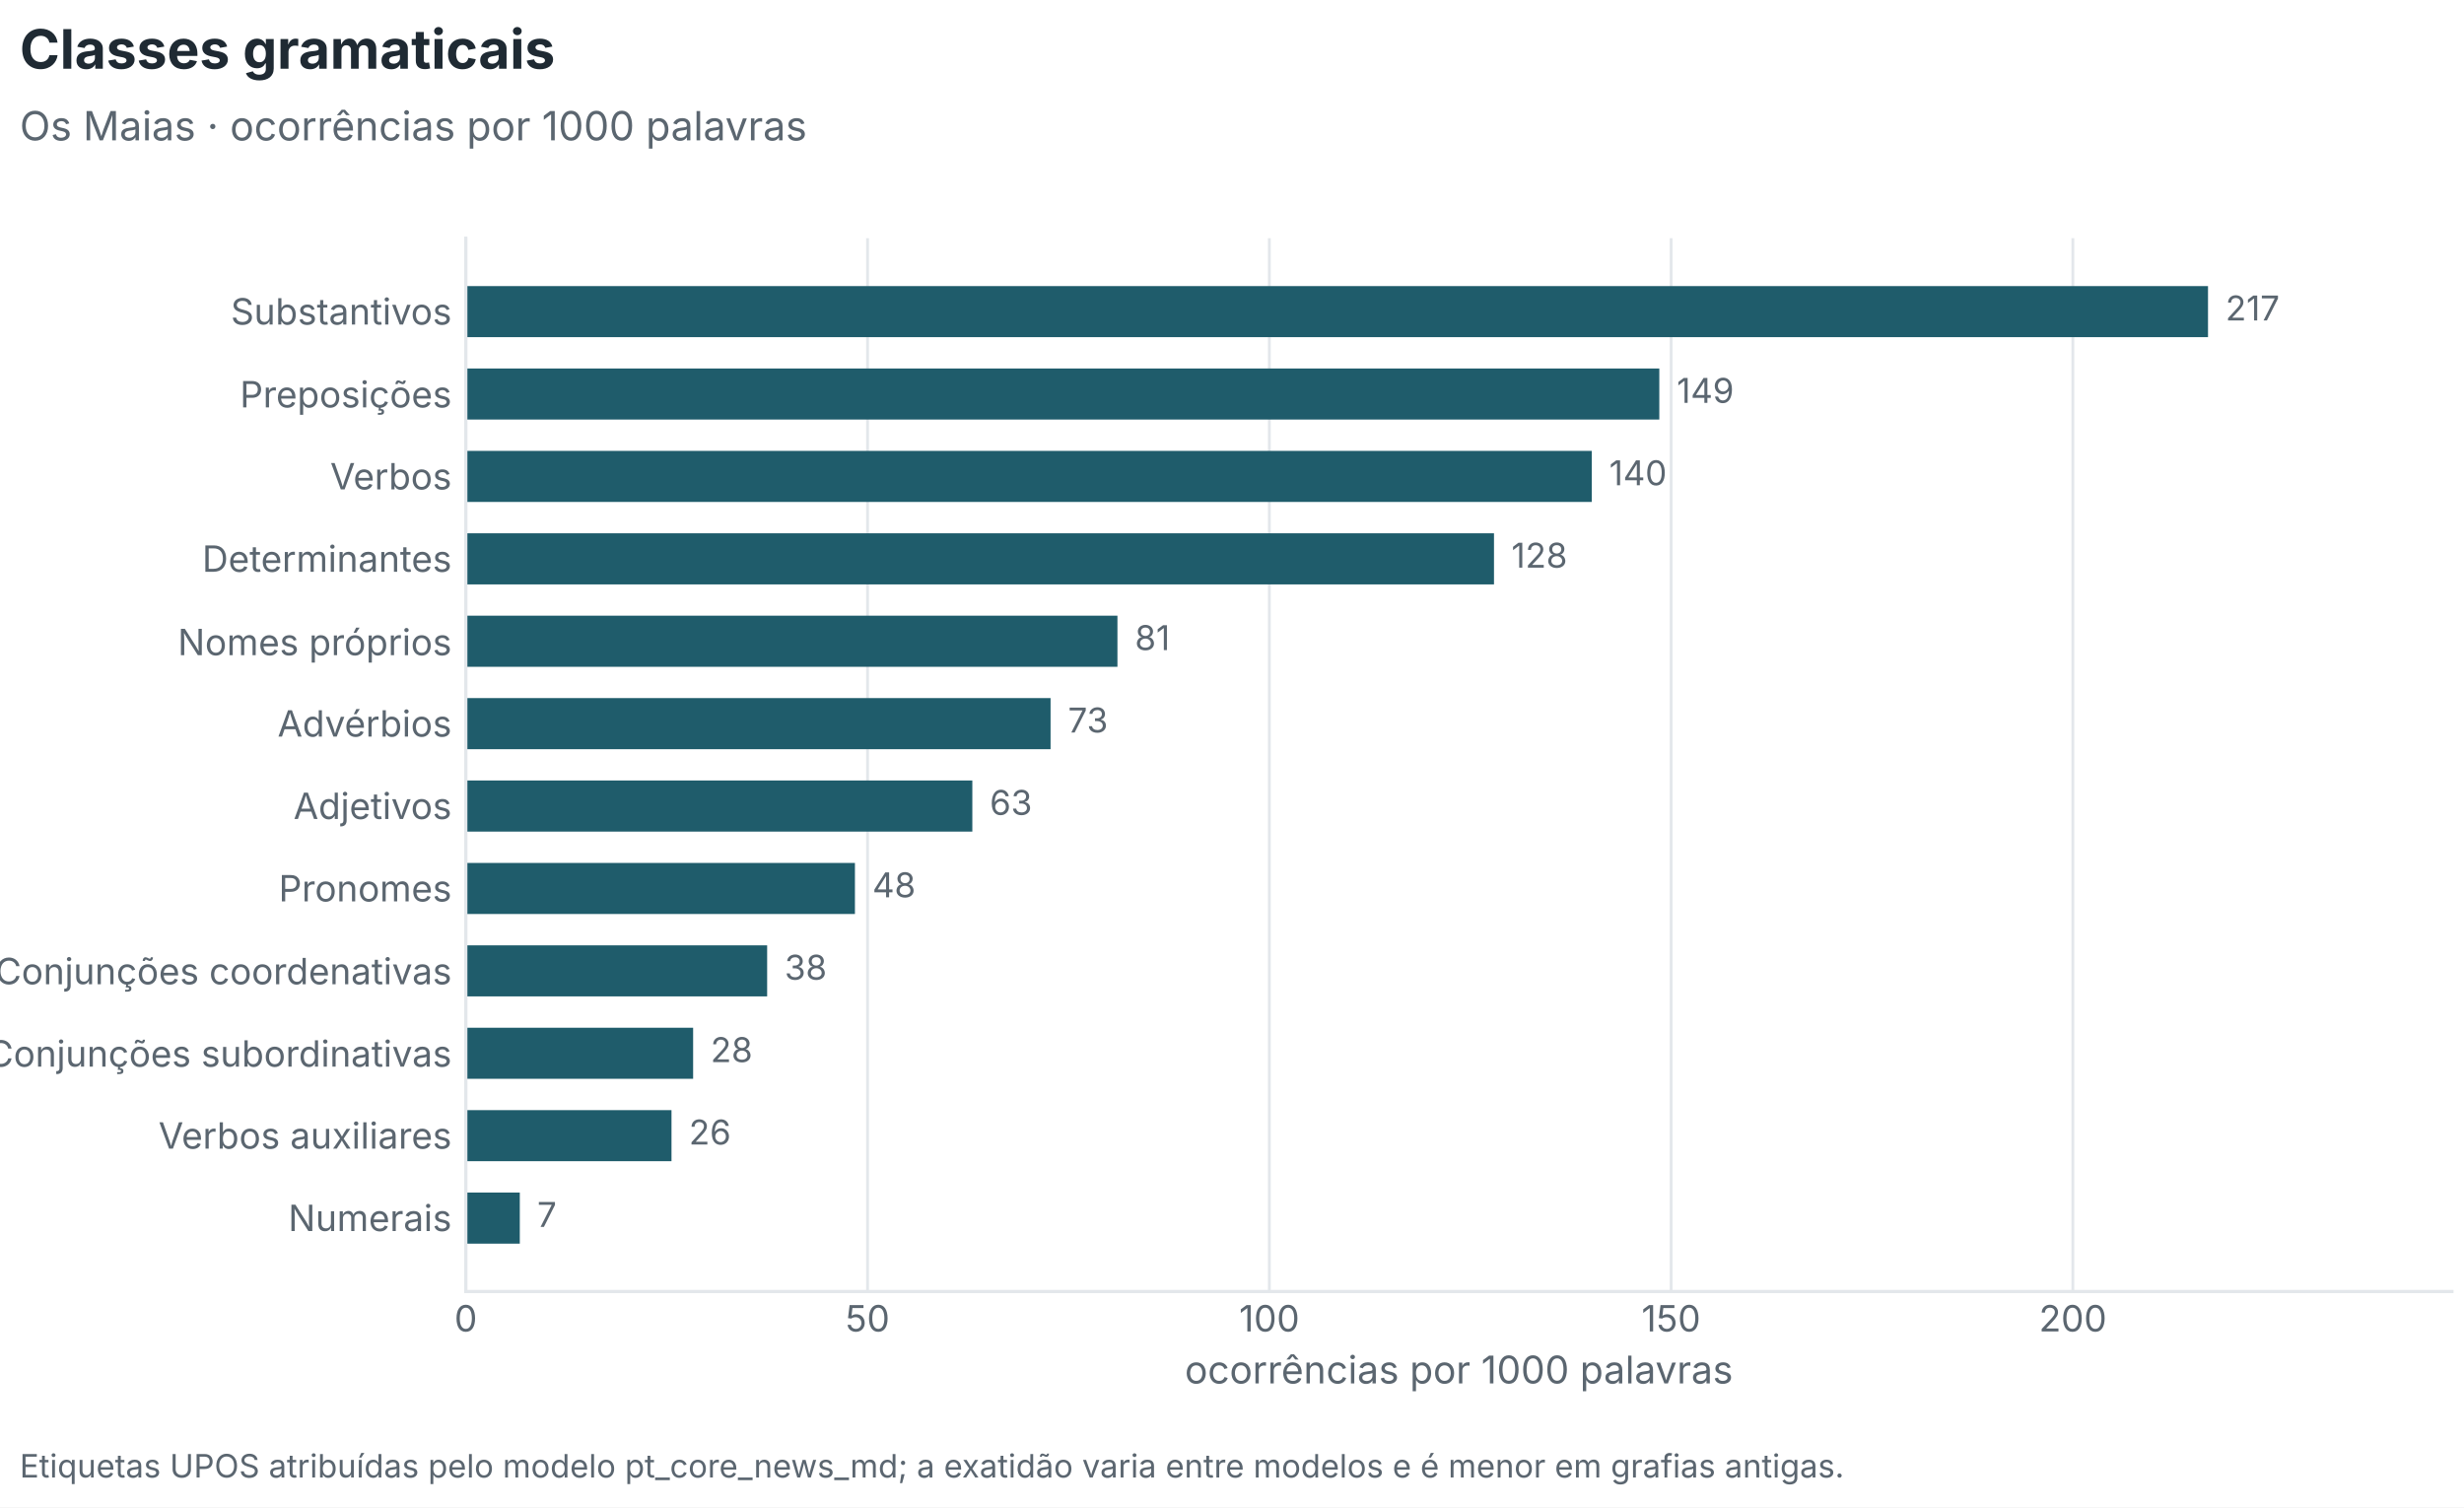
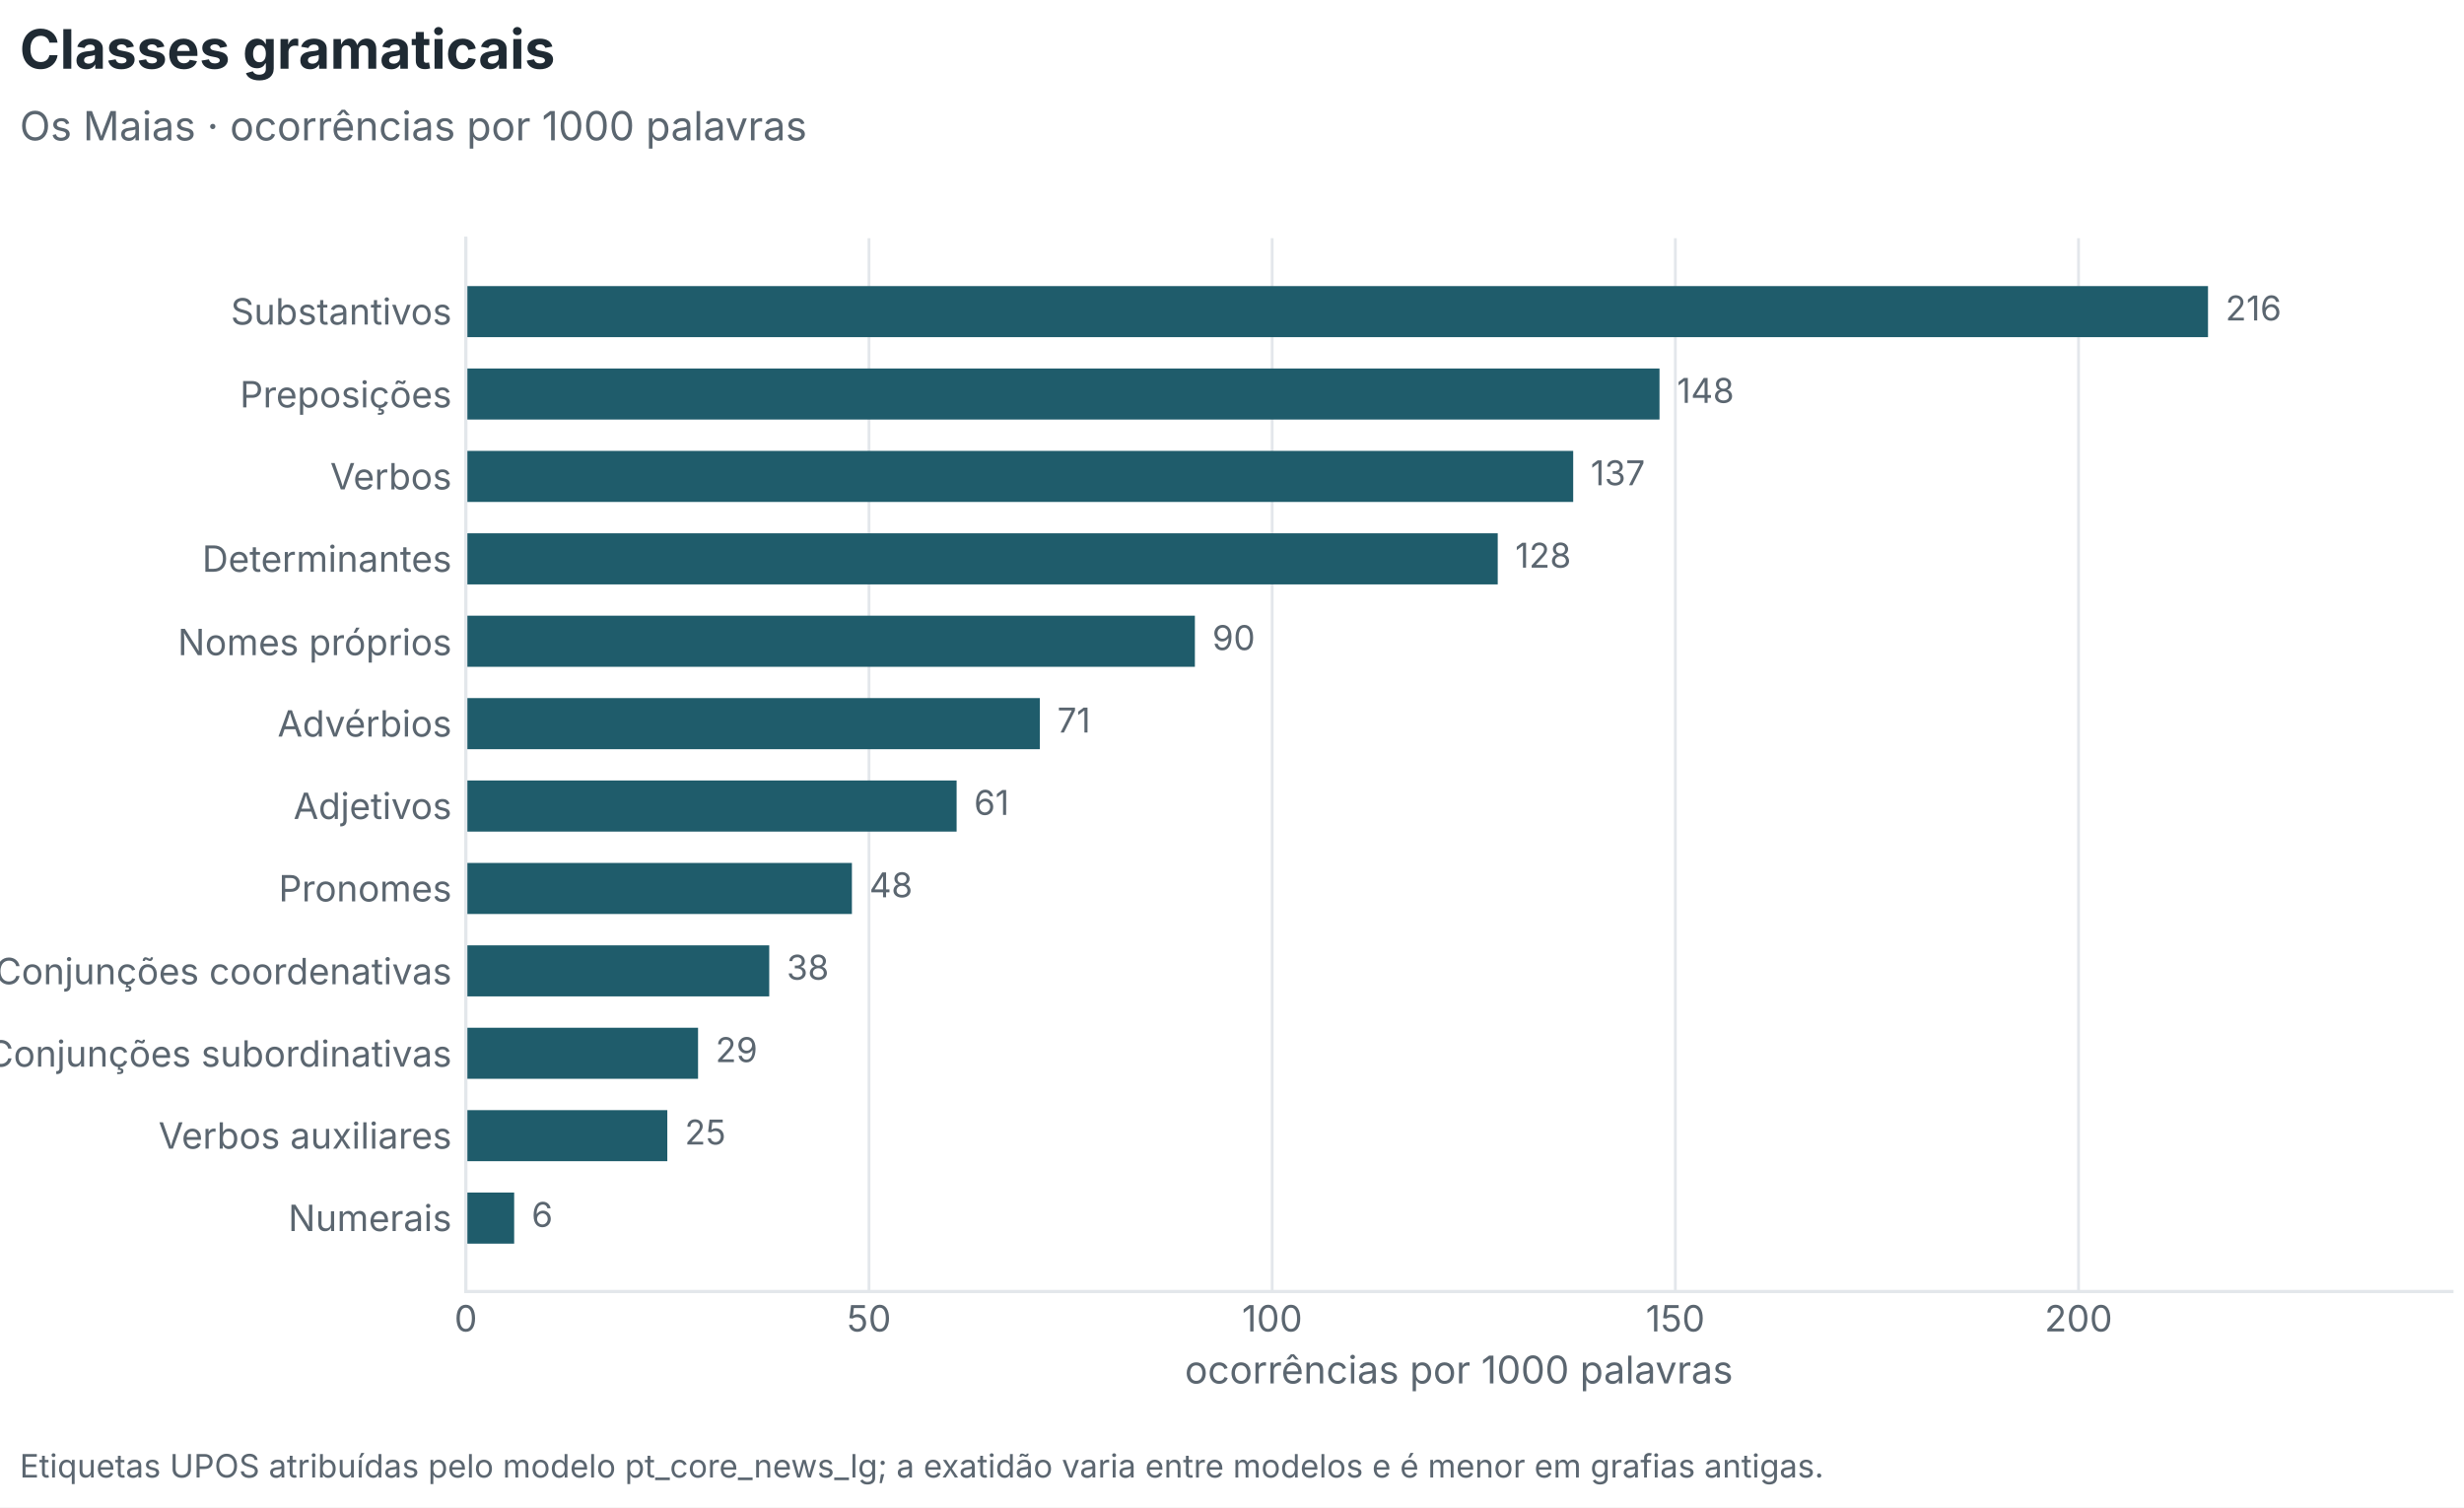
<svg xmlns="http://www.w3.org/2000/svg" width="612pt" height="374.4pt" viewBox="0 0 612 374.4" version="1.1">
  <defs>
    <style type="text/css">*{stroke-linejoin: round; stroke-linecap: butt}</style>
  </defs>
  <g id="figure_1">
    <g id="patch_1">
      <path d="M 0 374.4  L 612 374.4  L 612 0  L 0 0  z " style="fill: #ffffff" />
    </g>
    <g id="axes_1">
      <g id="patch_2">
        <path d="M 115.693 320.774  L 609 320.774  L 609 59.16  L 115.693 59.16  z " style="fill: #ffffff" />
      </g>
      <g id="matplotlib.axis_1">
        <g id="xtick_1">
          <g id="line2d_1">
-             <path d="M 115.693 320.774  L 115.693 59.16  " clip-path="url(#p920bb0960f)" style="fill: none; stroke: #e3e7eb; stroke-width: 0.7; stroke-linecap: square" />
+             <path d="M 115.693 320.774  L 115.693 59.16  " clip-path="url(#p881b22c1e4)" style="fill: none; stroke: #e3e7eb; stroke-width: 0.7; stroke-linecap: square" />
          </g>
          <g id="line2d_2" />
          <g id="text_1">
            <text style="font-size: 9px; font-family: 'Inter', 'Source Sans 3', 'Source Sans Pro', 'Helvetica Neue', 'Arial', 'DejaVu Sans', sans-serif; text-anchor: middle; fill: #5b6670" x="115.693" y="330.701" transform="rotate(-0 115.6927 330.7008)">0</text>
          </g>
        </g>
        <g id="xtick_2">
          <g id="line2d_3">
-             <path d="M 215.483 320.774  L 215.483 59.16  " clip-path="url(#p920bb0960f)" style="fill: none; stroke: #e3e7eb; stroke-width: 0.7; stroke-linecap: square" />
+             <path d="M 215.835 320.774  L 215.835 59.16  " clip-path="url(#p881b22c1e4)" style="fill: none; stroke: #e3e7eb; stroke-width: 0.7; stroke-linecap: square" />
          </g>
          <g id="line2d_4" />
          <g id="text_2">
-             <text style="font-size: 9px; font-family: 'Inter', 'Source Sans 3', 'Source Sans Pro', 'Helvetica Neue', 'Arial', 'DejaVu Sans', sans-serif; text-anchor: middle; fill: #5b6670" x="215.483" y="330.701" transform="rotate(-0 215.4828 330.7008)">50</text>
+             <text style="font-size: 9px; font-family: 'Inter', 'Source Sans 3', 'Source Sans Pro', 'Helvetica Neue', 'Arial', 'DejaVu Sans', sans-serif; text-anchor: middle; fill: #5b6670" x="215.835" y="330.701" transform="rotate(-0 215.8345 330.7008)">50</text>
          </g>
        </g>
        <g id="xtick_3">
          <g id="line2d_5">
-             <path d="M 315.273 320.774  L 315.273 59.16  " clip-path="url(#p920bb0960f)" style="fill: none; stroke: #e3e7eb; stroke-width: 0.7; stroke-linecap: square" />
+             <path d="M 315.976 320.774  L 315.976 59.16  " clip-path="url(#p881b22c1e4)" style="fill: none; stroke: #e3e7eb; stroke-width: 0.7; stroke-linecap: square" />
          </g>
          <g id="line2d_6" />
          <g id="text_3">
-             <text style="font-size: 9px; font-family: 'Inter', 'Source Sans 3', 'Source Sans Pro', 'Helvetica Neue', 'Arial', 'DejaVu Sans', sans-serif; text-anchor: middle; fill: #5b6670" x="315.273" y="330.701" transform="rotate(-0 315.273 330.7008)">100</text>
+             <text style="font-size: 9px; font-family: 'Inter', 'Source Sans 3', 'Source Sans Pro', 'Helvetica Neue', 'Arial', 'DejaVu Sans', sans-serif; text-anchor: middle; fill: #5b6670" x="315.976" y="330.701" transform="rotate(-0 315.9763 330.7008)">100</text>
          </g>
        </g>
        <g id="xtick_4">
          <g id="line2d_7">
-             <path d="M 415.063 320.774  L 415.063 59.16  " clip-path="url(#p920bb0960f)" style="fill: none; stroke: #e3e7eb; stroke-width: 0.7; stroke-linecap: square" />
+             <path d="M 416.118 320.774  L 416.118 59.16  " clip-path="url(#p881b22c1e4)" style="fill: none; stroke: #e3e7eb; stroke-width: 0.7; stroke-linecap: square" />
          </g>
          <g id="line2d_8" />
          <g id="text_4">
-             <text style="font-size: 9px; font-family: 'Inter', 'Source Sans 3', 'Source Sans Pro', 'Helvetica Neue', 'Arial', 'DejaVu Sans', sans-serif; text-anchor: middle; fill: #5b6670" x="415.063" y="330.701" transform="rotate(-0 415.0631 330.7008)">150</text>
+             <text style="font-size: 9px; font-family: 'Inter', 'Source Sans 3', 'Source Sans Pro', 'Helvetica Neue', 'Arial', 'DejaVu Sans', sans-serif; text-anchor: middle; fill: #5b6670" x="416.118" y="330.701" transform="rotate(-0 416.1181 330.7008)">150</text>
          </g>
        </g>
        <g id="xtick_5">
          <g id="line2d_9">
-             <path d="M 514.853 320.774  L 514.853 59.16  " clip-path="url(#p920bb0960f)" style="fill: none; stroke: #e3e7eb; stroke-width: 0.7; stroke-linecap: square" />
+             <path d="M 516.26 320.774  L 516.26 59.16  " clip-path="url(#p881b22c1e4)" style="fill: none; stroke: #e3e7eb; stroke-width: 0.7; stroke-linecap: square" />
          </g>
          <g id="line2d_10" />
          <g id="text_5">
-             <text style="font-size: 9px; font-family: 'Inter', 'Source Sans 3', 'Source Sans Pro', 'Helvetica Neue', 'Arial', 'DejaVu Sans', sans-serif; text-anchor: middle; fill: #5b6670" x="514.853" y="330.701" transform="rotate(-0 514.8532 330.7008)">200</text>
+             <text style="font-size: 9px; font-family: 'Inter', 'Source Sans 3', 'Source Sans Pro', 'Helvetica Neue', 'Arial', 'DejaVu Sans', sans-serif; text-anchor: middle; fill: #5b6670" x="516.26" y="330.701" transform="rotate(-0 516.2599 330.7008)">200</text>
          </g>
        </g>
        <g id="text_6">
          <text style="font-size: 9.5px; font-family: 'Inter', 'Source Sans 3', 'Source Sans Pro', 'Helvetica Neue', 'Arial', 'DejaVu Sans', sans-serif; text-anchor: middle; fill: #5b6670" x="362.346" y="343.608" transform="rotate(-0 362.3462 343.608)">ocorrências por 1000 palavras</text>
        </g>
      </g>
      <g id="matplotlib.axis_2">
        <g id="ytick_1">
          <g id="line2d_11" />
          <g id="text_7">
            <text style="font-size: 9px; font-family: 'Inter', 'Source Sans 3', 'Source Sans Pro', 'Helvetica Neue', 'Arial', 'DejaVu Sans', sans-serif; text-anchor: end; fill: #5b6670" x="112.193" y="305.751" transform="rotate(-0 112.1927 305.7511)">Numerais</text>
          </g>
        </g>
        <g id="ytick_2">
          <g id="line2d_12" />
          <g id="text_8">
            <text style="font-size: 9px; font-family: 'Inter', 'Source Sans 3', 'Source Sans Pro', 'Helvetica Neue', 'Arial', 'DejaVu Sans', sans-serif; text-anchor: end; fill: #5b6670" x="112.193" y="285.284" transform="rotate(-0 112.1927 285.2837)">Verbos auxiliares</text>
          </g>
        </g>
        <g id="ytick_3">
          <g id="line2d_13" />
          <g id="text_9">
            <text style="font-size: 9px; font-family: 'Inter', 'Source Sans 3', 'Source Sans Pro', 'Helvetica Neue', 'Arial', 'DejaVu Sans', sans-serif; text-anchor: end; fill: #5b6670" x="112.193" y="264.924" transform="rotate(-0 112.1927 264.9239)">Conjunções subordinativas</text>
          </g>
        </g>
        <g id="ytick_4">
          <g id="line2d_14" />
          <g id="text_10">
            <text style="font-size: 9px; font-family: 'Inter', 'Source Sans 3', 'Source Sans Pro', 'Helvetica Neue', 'Arial', 'DejaVu Sans', sans-serif; text-anchor: end; fill: #5b6670" x="112.193" y="244.457" transform="rotate(-0 112.1927 244.4565)">Conjunções coordenativas</text>
          </g>
        </g>
        <g id="ytick_5">
          <g id="line2d_15" />
          <g id="text_11">
            <text style="font-size: 9px; font-family: 'Inter', 'Source Sans 3', 'Source Sans Pro', 'Helvetica Neue', 'Arial', 'DejaVu Sans', sans-serif; text-anchor: end; fill: #5b6670" x="112.193" y="223.882" transform="rotate(-0 112.1927 223.8816)">Pronomes</text>
          </g>
        </g>
        <g id="ytick_6">
          <g id="line2d_16" />
          <g id="text_12">
            <text style="font-size: 9px; font-family: 'Inter', 'Source Sans 3', 'Source Sans Pro', 'Helvetica Neue', 'Arial', 'DejaVu Sans', sans-serif; text-anchor: end; fill: #5b6670" x="112.193" y="203.414" transform="rotate(-0 112.1927 203.4142)">Adjetivos</text>
          </g>
        </g>
        <g id="ytick_7">
          <g id="line2d_17" />
          <g id="text_13">
            <text style="font-size: 9px; font-family: 'Inter', 'Source Sans 3', 'Source Sans Pro', 'Helvetica Neue', 'Arial', 'DejaVu Sans', sans-serif; text-anchor: end; fill: #5b6670" x="112.193" y="182.947" transform="rotate(-0 112.1927 182.9468)">Advérbios</text>
          </g>
        </g>
        <g id="ytick_8">
          <g id="line2d_18" />
          <g id="text_14">
            <text style="font-size: 9px; font-family: 'Inter', 'Source Sans 3', 'Source Sans Pro', 'Helvetica Neue', 'Arial', 'DejaVu Sans', sans-serif; text-anchor: end; fill: #5b6670" x="112.193" y="162.731" transform="rotate(-0 112.1927 162.7312)">Nomes próprios</text>
          </g>
        </g>
        <g id="ytick_9">
          <g id="line2d_19" />
          <g id="text_15">
            <text style="font-size: 9px; font-family: 'Inter', 'Source Sans 3', 'Source Sans Pro', 'Helvetica Neue', 'Arial', 'DejaVu Sans', sans-serif; text-anchor: end; fill: #5b6670" x="112.193" y="142.012" transform="rotate(-0 112.1927 142.0121)">Determinantes</text>
          </g>
        </g>
        <g id="ytick_10">
          <g id="line2d_20" />
          <g id="text_16">
            <text style="font-size: 9px; font-family: 'Inter', 'Source Sans 3', 'Source Sans Pro', 'Helvetica Neue', 'Arial', 'DejaVu Sans', sans-serif; text-anchor: end; fill: #5b6670" x="112.193" y="121.545" transform="rotate(-0 112.1927 121.5447)">Verbos</text>
          </g>
        </g>
        <g id="ytick_11">
          <g id="line2d_21" />
          <g id="text_17">
            <text style="font-size: 9px; font-family: 'Inter', 'Source Sans 3', 'Source Sans Pro', 'Helvetica Neue', 'Arial', 'DejaVu Sans', sans-serif; text-anchor: end; fill: #5b6670" x="112.193" y="101.185" transform="rotate(-0 112.1927 101.1849)">Preposições</text>
          </g>
        </g>
        <g id="ytick_12">
          <g id="line2d_22" />
          <g id="text_18">
            <text style="font-size: 9px; font-family: 'Inter', 'Source Sans 3', 'Source Sans Pro', 'Helvetica Neue', 'Arial', 'DejaVu Sans', sans-serif; text-anchor: end; fill: #5b6670" x="112.193" y="80.61" transform="rotate(-0 112.1927 80.60995)">Substantivos</text>
          </g>
        </g>
      </g>
      <g id="patch_3">
-         <path d="M 115.693 308.883  L 129.105 308.883  L 129.105 296.193  L 115.693 296.193  z " clip-path="url(#p920bb0960f)" style="fill: #1f5c6b" />
+         <path d="M 115.693 308.883  L 127.706 308.883  L 127.706 296.193  L 115.693 296.193  z " clip-path="url(#p881b22c1e4)" style="fill: #1f5c6b" />
      </g>
      <g id="patch_4">
-         <path d="M 115.693 288.415  L 166.784 288.415  L 166.784 275.726  L 115.693 275.726  z " clip-path="url(#p920bb0960f)" style="fill: #1f5c6b" />
+         <path d="M 115.693 288.415  L 165.744 288.415  L 165.744 275.726  L 115.693 275.726  z " clip-path="url(#p881b22c1e4)" style="fill: #1f5c6b" />
      </g>
      <g id="patch_5">
-         <path d="M 115.693 267.948  L 172.157 267.948  L 172.157 255.258  L 115.693 255.258  z " clip-path="url(#p920bb0960f)" style="fill: #1f5c6b" />
+         <path d="M 115.693 267.948  L 173.38 267.948  L 173.38 255.258  L 115.693 255.258  z " clip-path="url(#p881b22c1e4)" style="fill: #1f5c6b" />
      </g>
      <g id="patch_6">
-         <path d="M 115.693 247.481  L 190.541 247.481  L 190.541 234.791  L 115.693 234.791  z " clip-path="url(#p920bb0960f)" style="fill: #1f5c6b" />
+         <path d="M 115.693 247.481  L 191.061 247.481  L 191.061 234.791  L 115.693 234.791  z " clip-path="url(#p881b22c1e4)" style="fill: #1f5c6b" />
      </g>
      <g id="patch_7">
-         <path d="M 115.693 227.013  L 212.346 227.013  L 212.346 214.323  L 115.693 214.323  z " clip-path="url(#p920bb0960f)" style="fill: #1f5c6b" />
+         <path d="M 115.693 227.013  L 211.595 227.013  L 211.595 214.323  L 115.693 214.323  z " clip-path="url(#p881b22c1e4)" style="fill: #1f5c6b" />
      </g>
      <g id="patch_8">
-         <path d="M 115.693 206.546  L 241.505 206.546  L 241.505 193.856  L 115.693 193.856  z " clip-path="url(#p920bb0960f)" style="fill: #1f5c6b" />
+         <path d="M 115.693 206.546  L 237.6 206.546  L 237.6 193.856  L 115.693 193.856  z " clip-path="url(#p881b22c1e4)" style="fill: #1f5c6b" />
      </g>
      <g id="patch_9">
-         <path d="M 115.693 186.078  L 260.938 186.078  L 260.938 173.389  L 115.693 173.389  z " clip-path="url(#p920bb0960f)" style="fill: #1f5c6b" />
+         <path d="M 115.693 186.078  L 258.272 186.078  L 258.272 173.389  L 115.693 173.389  z " clip-path="url(#p881b22c1e4)" style="fill: #1f5c6b" />
      </g>
      <g id="patch_10">
-         <path d="M 115.693 165.611  L 277.547 165.611  L 277.547 152.921  L 115.693 152.921  z " clip-path="url(#p920bb0960f)" style="fill: #1f5c6b" />
+         <path d="M 115.693 165.611  L 296.782 165.611  L 296.782 152.921  L 115.693 152.921  z " clip-path="url(#p881b22c1e4)" style="fill: #1f5c6b" />
      </g>
      <g id="patch_11">
-         <path d="M 115.693 145.144  L 371.073 145.144  L 371.073 132.454  L 115.693 132.454  z " clip-path="url(#p920bb0960f)" style="fill: #1f5c6b" />
+         <path d="M 115.693 145.144  L 372.002 145.144  L 372.002 132.454  L 115.693 132.454  z " clip-path="url(#p881b22c1e4)" style="fill: #1f5c6b" />
      </g>
      <g id="patch_12">
-         <path d="M 115.693 124.676  L 395.359 124.676  L 395.359 111.987  L 115.693 111.987  z " clip-path="url(#p920bb0960f)" style="fill: #1f5c6b" />
+         <path d="M 115.693 124.676  L 390.746 124.676  L 390.746 111.987  L 115.693 111.987  z " clip-path="url(#p881b22c1e4)" style="fill: #1f5c6b" />
      </g>
      <g id="patch_13">
-         <path d="M 115.693 104.209  L 412.134 104.209  L 412.134 91.519  L 115.693 91.519  z " clip-path="url(#p920bb0960f)" style="fill: #1f5c6b" />
+         <path d="M 115.693 104.209  L 412.185 104.209  L 412.185 91.519  L 115.693 91.519  z " clip-path="url(#p881b22c1e4)" style="fill: #1f5c6b" />
      </g>
      <g id="patch_14">
-         <path d="M 115.693 83.742  L 548.418 83.742  L 548.418 71.052  L 115.693 71.052  z " clip-path="url(#p920bb0960f)" style="fill: #1f5c6b" />
+         <path d="M 115.693 83.742  L 548.418 83.742  L 548.418 71.052  L 115.693 71.052  z " clip-path="url(#p881b22c1e4)" style="fill: #1f5c6b" />
      </g>
      <g id="patch_15">
        <path d="M 115.693 320.774  L 115.693 59.16  " style="fill: none; stroke: #e3e7eb; stroke-width: 0.8; stroke-linejoin: miter; stroke-linecap: square" />
      </g>
      <g id="patch_16">
        <path d="M 115.693 320.774  L 609 320.774  " style="fill: none; stroke: #e3e7eb; stroke-width: 0.8; stroke-linejoin: miter; stroke-linecap: square" />
      </g>
      <g id="text_19">
-         <text style="font-size: 8.5px; font-family: 'Inter', 'Source Sans 3', 'Source Sans Pro', 'Helvetica Neue', 'Arial', 'DejaVu Sans', sans-serif; text-anchor: start; fill: #5b6670" x="133.433" y="304.735" transform="rotate(-0 133.4327 304.7352)">7</text>
+         <text style="font-size: 8.5px; font-family: 'Inter', 'Source Sans 3', 'Source Sans Pro', 'Helvetica Neue', 'Arial', 'DejaVu Sans', sans-serif; text-anchor: start; fill: #5b6670" x="132.034" y="304.735" transform="rotate(-0 132.0336 304.7352)">6</text>
      </g>
      <g id="text_20">
-         <text style="font-size: 8.5px; font-family: 'Inter', 'Source Sans 3', 'Source Sans Pro', 'Helvetica Neue', 'Arial', 'DejaVu Sans', sans-serif; text-anchor: start; fill: #5b6670" x="171.112" y="284.268" transform="rotate(-0 171.1117 284.2678)">26</text>
+         <text style="font-size: 8.5px; font-family: 'Inter', 'Source Sans 3', 'Source Sans Pro', 'Helvetica Neue', 'Arial', 'DejaVu Sans', sans-serif; text-anchor: start; fill: #5b6670" x="170.072" y="284.268" transform="rotate(-0 170.0717 284.2678)">25</text>
      </g>
      <g id="text_21">
-         <text style="font-size: 8.5px; font-family: 'Inter', 'Source Sans 3', 'Source Sans Pro', 'Helvetica Neue', 'Arial', 'DejaVu Sans', sans-serif; text-anchor: start; fill: #5b6670" x="176.485" y="263.8" transform="rotate(-0 176.4846 263.8004)">28</text>
+         <text style="font-size: 8.5px; font-family: 'Inter', 'Source Sans 3', 'Source Sans Pro', 'Helvetica Neue', 'Arial', 'DejaVu Sans', sans-serif; text-anchor: start; fill: #5b6670" x="177.707" y="263.8" transform="rotate(-0 177.7069 263.8004)">29</text>
      </g>
      <g id="text_22">
-         <text style="font-size: 8.5px; font-family: 'Inter', 'Source Sans 3', 'Source Sans Pro', 'Helvetica Neue', 'Arial', 'DejaVu Sans', sans-serif; text-anchor: start; fill: #5b6670" x="194.868" y="243.333" transform="rotate(-0 194.8682 243.333)">38</text>
+         <text style="font-size: 8.5px; font-family: 'Inter', 'Source Sans 3', 'Source Sans Pro', 'Helvetica Neue', 'Arial', 'DejaVu Sans', sans-serif; text-anchor: start; fill: #5b6670" x="195.388" y="243.333" transform="rotate(-0 195.3878 243.333)">38</text>
      </g>
      <g id="text_23">
-         <text style="font-size: 8.5px; font-family: 'Inter', 'Source Sans 3', 'Source Sans Pro', 'Helvetica Neue', 'Arial', 'DejaVu Sans', sans-serif; text-anchor: start; fill: #5b6670" x="216.674" y="222.866" transform="rotate(-0 216.6736 222.8657)">48</text>
+         <text style="font-size: 8.5px; font-family: 'Inter', 'Source Sans 3', 'Source Sans Pro', 'Helvetica Neue', 'Arial', 'DejaVu Sans', sans-serif; text-anchor: start; fill: #5b6670" x="215.922" y="222.866" transform="rotate(-0 215.9221 222.8657)">48</text>
      </g>
      <g id="text_24">
-         <text style="font-size: 8.5px; font-family: 'Inter', 'Source Sans 3', 'Source Sans Pro', 'Helvetica Neue', 'Arial', 'DejaVu Sans', sans-serif; text-anchor: start; fill: #5b6670" x="245.832" y="202.398" transform="rotate(-0 245.8325 202.3983)">63</text>
+         <text style="font-size: 8.5px; font-family: 'Inter', 'Source Sans 3', 'Source Sans Pro', 'Helvetica Neue', 'Arial', 'DejaVu Sans', sans-serif; text-anchor: start; fill: #5b6670" x="241.927" y="202.398" transform="rotate(-0 241.927 202.3983)">61</text>
      </g>
      <g id="text_25">
-         <text style="font-size: 8.5px; font-family: 'Inter', 'Source Sans 3', 'Source Sans Pro', 'Helvetica Neue', 'Arial', 'DejaVu Sans', sans-serif; text-anchor: start; fill: #5b6670" x="265.265" y="181.931" transform="rotate(-0 265.2651 181.9309)">73</text>
+         <text style="font-size: 8.5px; font-family: 'Inter', 'Source Sans 3', 'Source Sans Pro', 'Helvetica Neue', 'Arial', 'DejaVu Sans', sans-serif; text-anchor: start; fill: #5b6670" x="262.599" y="181.931" transform="rotate(-0 262.599 181.9309)">71</text>
      </g>
      <g id="text_26">
-         <text style="font-size: 8.5px; font-family: 'Inter', 'Source Sans 3', 'Source Sans Pro', 'Helvetica Neue', 'Arial', 'DejaVu Sans', sans-serif; text-anchor: start; fill: #5b6670" x="281.874" y="161.464" transform="rotate(-0 281.8741 161.4635)">81</text>
+         <text style="font-size: 8.5px; font-family: 'Inter', 'Source Sans 3', 'Source Sans Pro', 'Helvetica Neue', 'Arial', 'DejaVu Sans', sans-serif; text-anchor: start; fill: #5b6670" x="301.109" y="161.464" transform="rotate(-0 301.1094 161.4635)">90</text>
      </g>
      <g id="text_27">
-         <text style="font-size: 8.5px; font-family: 'Inter', 'Source Sans 3', 'Source Sans Pro', 'Helvetica Neue', 'Arial', 'DejaVu Sans', sans-serif; text-anchor: start; fill: #5b6670" x="375.4" y="140.996" transform="rotate(-0 375.4001 140.9962)">128</text>
+         <text style="font-size: 8.5px; font-family: 'Inter', 'Source Sans 3', 'Source Sans Pro', 'Helvetica Neue', 'Arial', 'DejaVu Sans', sans-serif; text-anchor: start; fill: #5b6670" x="376.33" y="140.996" transform="rotate(-0 376.3296 140.9962)">128</text>
      </g>
      <g id="text_28">
-         <text style="font-size: 8.5px; font-family: 'Inter', 'Source Sans 3', 'Source Sans Pro', 'Helvetica Neue', 'Arial', 'DejaVu Sans', sans-serif; text-anchor: start; fill: #5b6670" x="399.686" y="120.529" transform="rotate(-0 399.686 120.5288)">140</text>
+         <text style="font-size: 8.5px; font-family: 'Inter', 'Source Sans 3', 'Source Sans Pro', 'Helvetica Neue', 'Arial', 'DejaVu Sans', sans-serif; text-anchor: start; fill: #5b6670" x="395.073" y="120.529" transform="rotate(-0 395.0732 120.5288)">137</text>
      </g>
      <g id="text_29">
-         <text style="font-size: 8.5px; font-family: 'Inter', 'Source Sans 3', 'Source Sans Pro', 'Helvetica Neue', 'Arial', 'DejaVu Sans', sans-serif; text-anchor: start; fill: #5b6670" x="416.462" y="100.061" transform="rotate(-0 416.4617 100.0614)">149</text>
+         <text style="font-size: 8.5px; font-family: 'Inter', 'Source Sans 3', 'Source Sans Pro', 'Helvetica Neue', 'Arial', 'DejaVu Sans', sans-serif; text-anchor: start; fill: #5b6670" x="416.513" y="100.061" transform="rotate(-0 416.5127 100.0614)">148</text>
      </g>
      <g id="text_30">
-         <text style="font-size: 8.5px; font-family: 'Inter', 'Source Sans 3', 'Source Sans Pro', 'Helvetica Neue', 'Arial', 'DejaVu Sans', sans-serif; text-anchor: start; fill: #5b6670" x="552.745" y="79.594" transform="rotate(-0 552.7455 79.59405)">217</text>
+         <text style="font-size: 8.5px; font-family: 'Inter', 'Source Sans 3', 'Source Sans Pro', 'Helvetica Neue', 'Arial', 'DejaVu Sans', sans-serif; text-anchor: start; fill: #5b6670" x="552.745" y="79.594" transform="rotate(-0 552.7455 79.59405)">216</text>
      </g>
    </g>
    <g id="text_31">
      <text style="font-weight: 700; font-size: 13.5px; font-family: 'Inter', 'Source Sans 3', 'Source Sans Pro', 'Helvetica Neue', 'Arial', 'DejaVu Sans', sans-serif; text-anchor: start; fill: #1f2a33" x="4.896" y="17.068" transform="rotate(-0 4.896 17.06766)">Classes gramaticais</text>
    </g>
    <g id="text_32">
      <text style="font-size: 10px; font-family: 'Inter', 'Source Sans 3', 'Source Sans Pro', 'Helvetica Neue', 'Arial', 'DejaVu Sans', sans-serif; text-anchor: start; fill: #5b6670" x="4.896" y="34.869" transform="rotate(-0 4.896 34.86937)">Os Maias · ocorrências por 1000 palavras</text>
    </g>
    <g id="text_33">
-       <text style="font-size: 8px; font-family: 'Inter', 'Source Sans 3', 'Source Sans Pro', 'Helvetica Neue', 'Arial', 'DejaVu Sans', sans-serif; text-anchor: start; fill: #5b6670" x="4.896" y="366.967" transform="rotate(-0 4.896 366.9675)">Etiquetas UPOS atribuídas pelo modelo pt_core_news_md; a exatidão varia entre modelos e é menor em grafias antigas.</text>
+       <text style="font-size: 8px; font-family: 'Inter', 'Source Sans 3', 'Source Sans Pro', 'Helvetica Neue', 'Arial', 'DejaVu Sans', sans-serif; text-anchor: start; fill: #5b6670" x="4.896" y="366.967" transform="rotate(-0 4.896 366.9675)">Etiquetas UPOS atribuídas pelo modelo pt_core_news_lg; a exatidão varia entre modelos e é menor em grafias antigas.</text>
    </g>
  </g>
  <defs>
-     <clipPath id="p920bb0960f">
+     <clipPath id="p881b22c1e4">
      <rect x="115.693" y="59.16" width="493.307" height="261.614" />
    </clipPath>
  </defs>
</svg>
